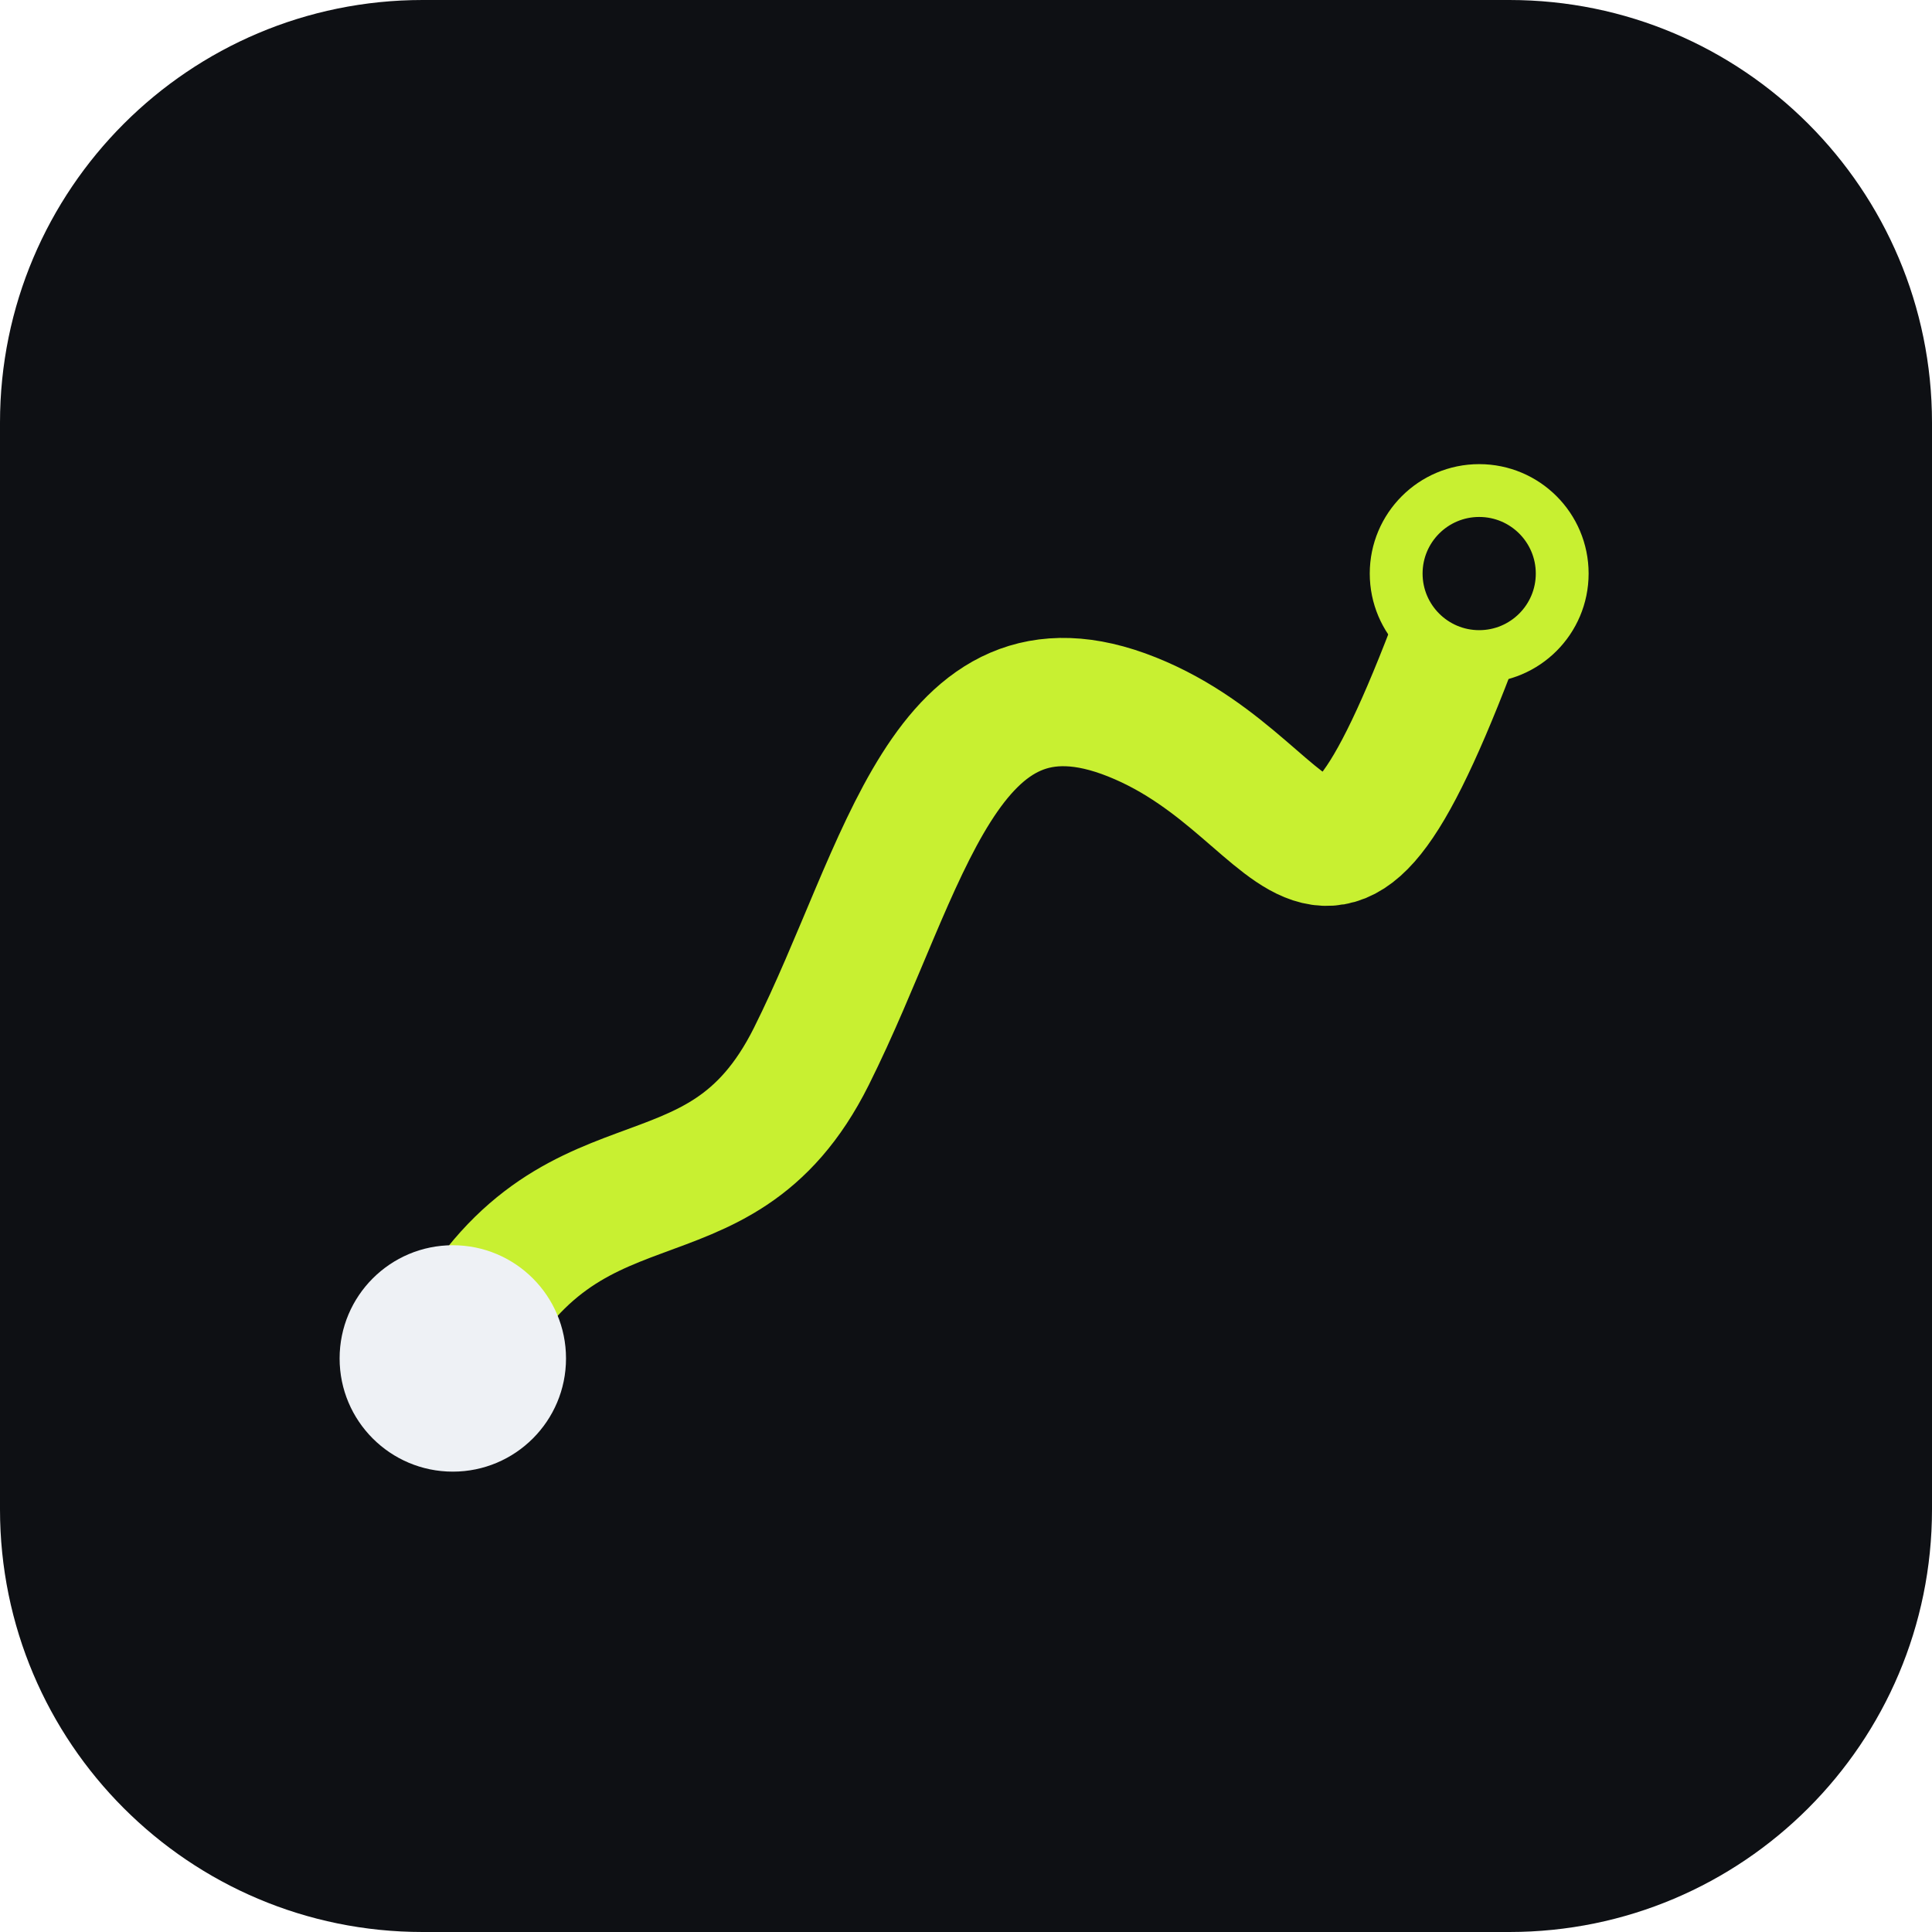
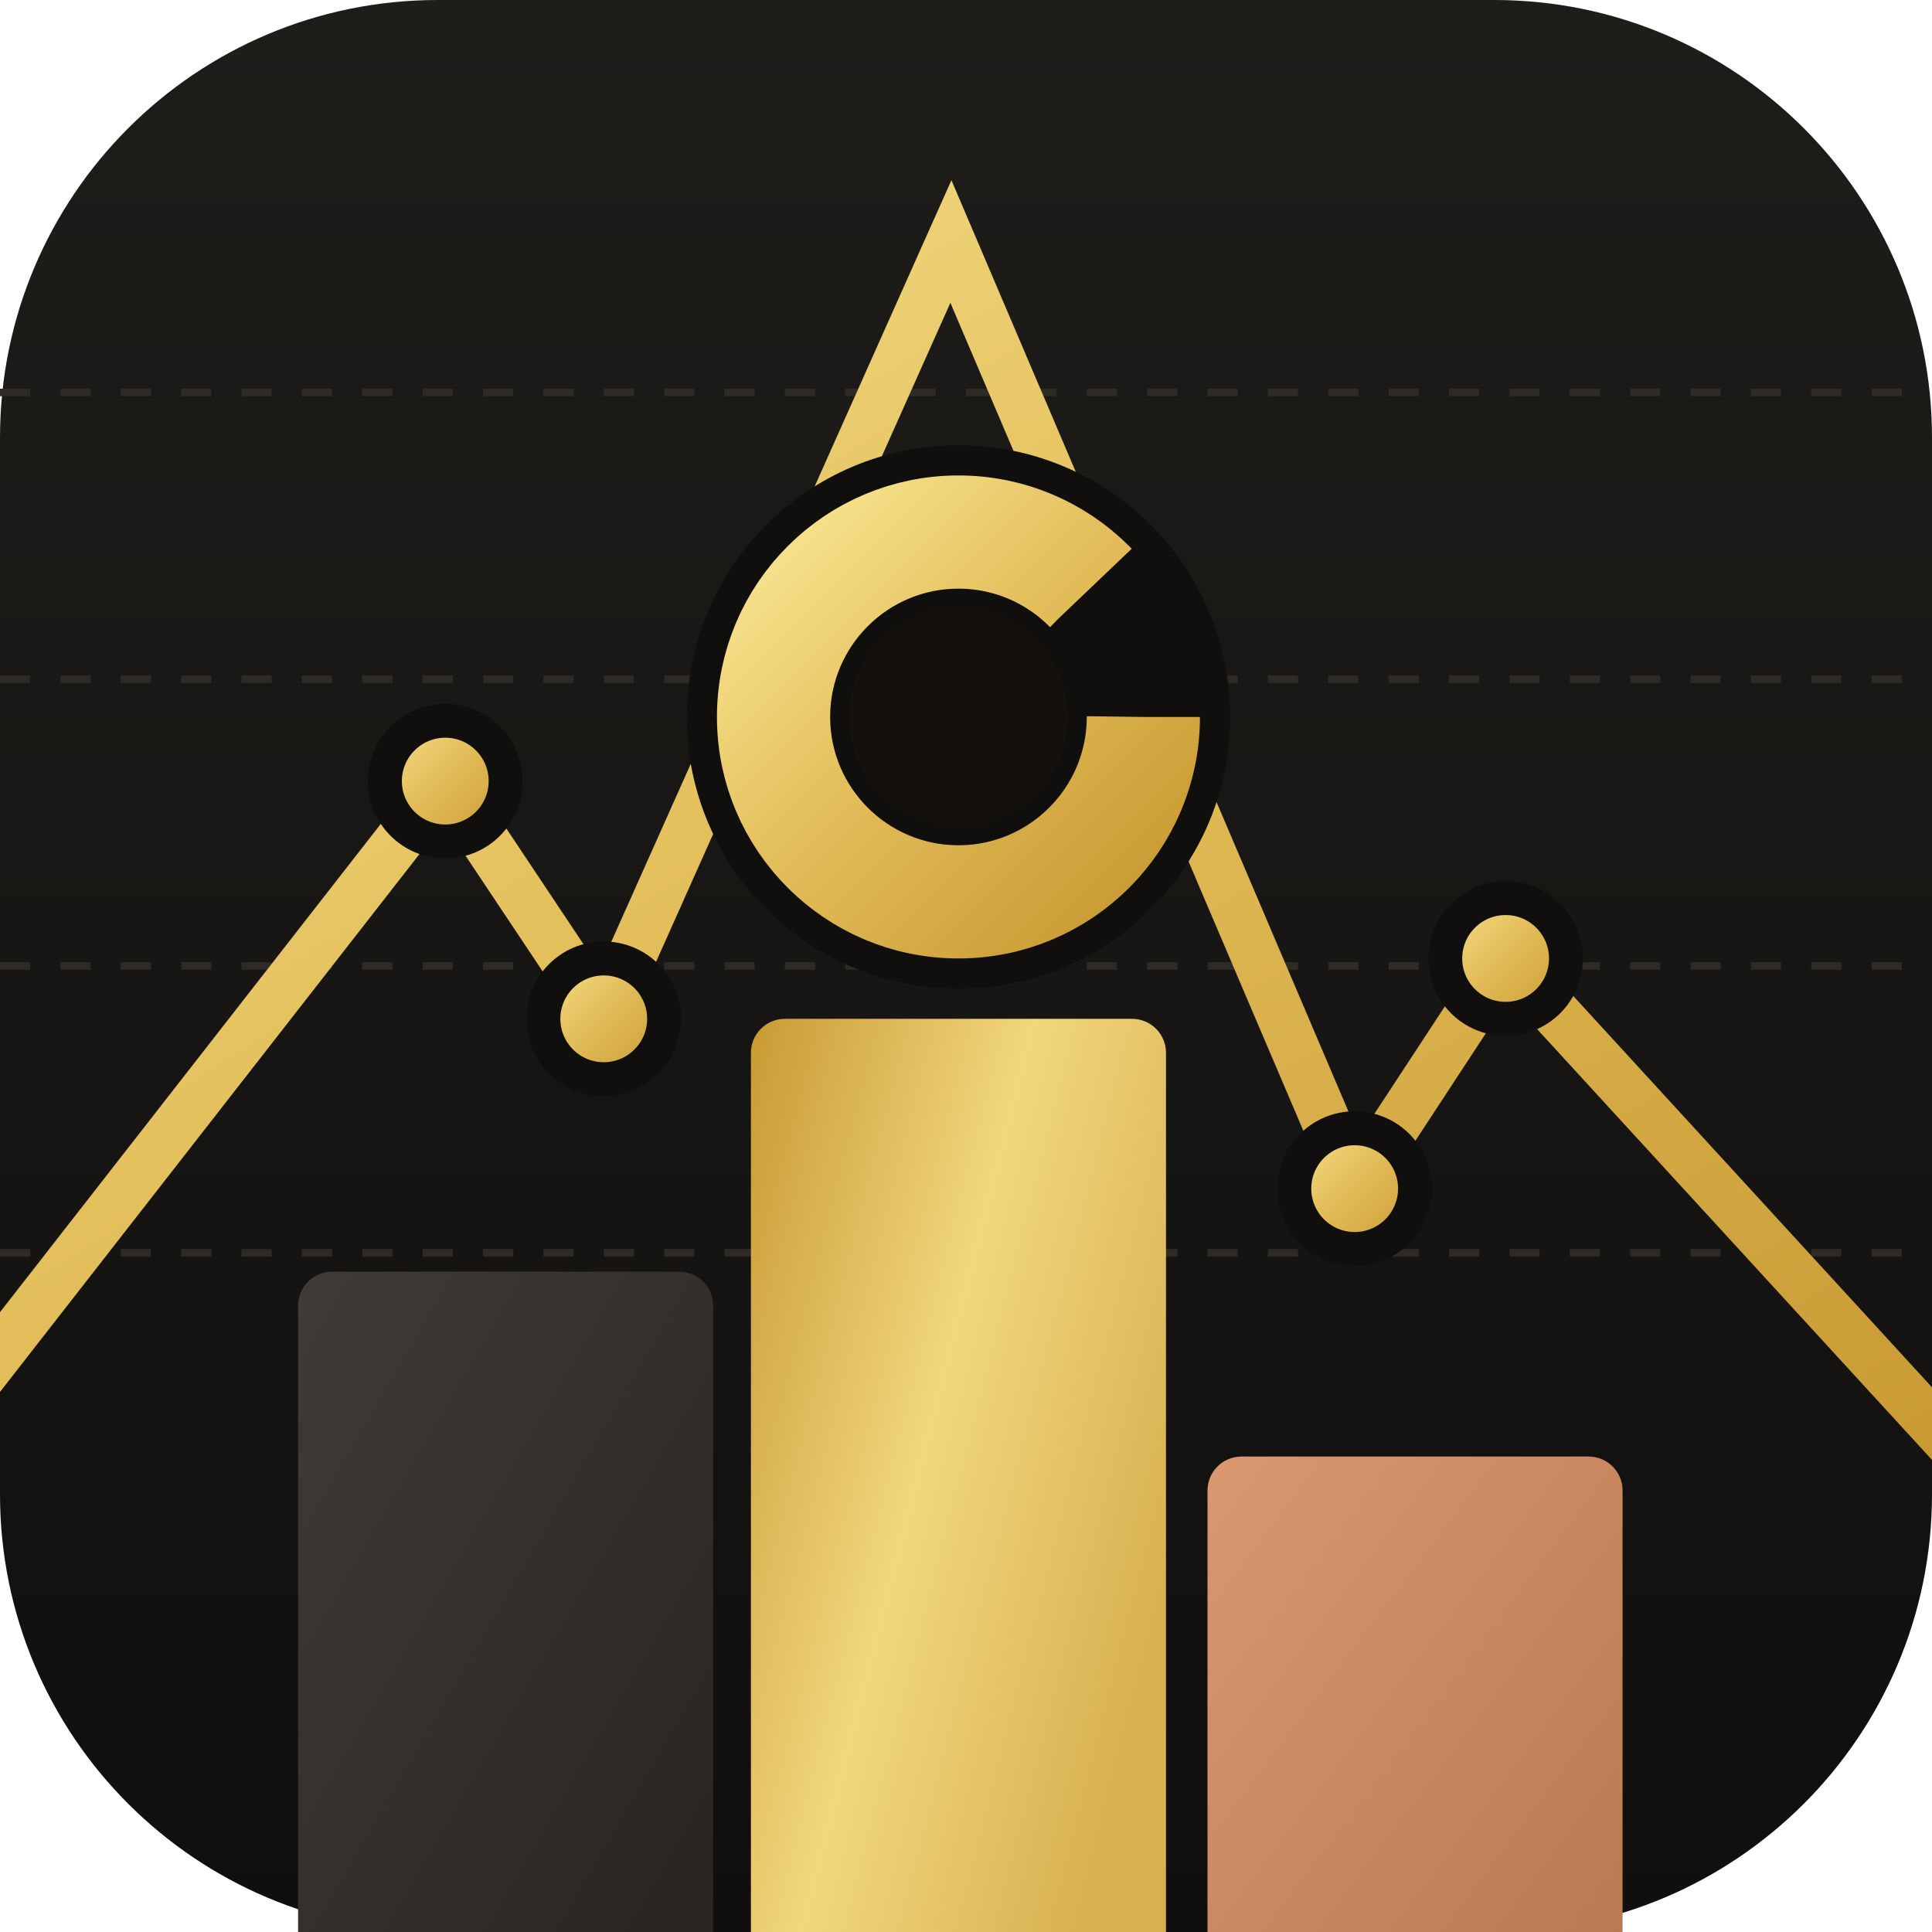
- <svg xmlns="http://www.w3.org/2000/svg" viewBox="0 0 512 512">
-   <rect width="512" height="512" rx="112" fill="#0e1014" />
-   <path d="M120 360 C 150 300, 190 330, 215 280 S 250 170, 300 190 S 350 270, 392 152" fill="none" stroke="#c8f031" stroke-width="34" stroke-linecap="round" stroke-linejoin="round" />
-   <circle cx="120" cy="360" r="30" fill="#eef1f5" />
-   <circle cx="392" cy="152" r="22" fill="#0e1014" stroke="#c8f031" stroke-width="14" />
+ <svg xmlns="http://www.w3.org/2000/svg" viewBox="0 0 512 512" role="img" aria-label="GOATout">
+   <defs>
+     <linearGradient id="fond" x1="0" y1="0" x2="0" y2="1">
+       <stop offset="0" stop-color="#1f1d1a" />
+       <stop offset="1" stop-color="#100f0e" />
+     </linearGradient>
+     <linearGradient id="or" x1="0" y1="0" x2="1" y2="1">
+       <stop offset="0" stop-color="#f7e48f" />
+       <stop offset="0.45" stop-color="#e3be5a" />
+       <stop offset="1" stop-color="#c99a34" />
+     </linearGradient>
+     <linearGradient id="orBarre" x1="0" y1="0" x2="1" y2="0.6">
+       <stop offset="0" stop-color="#c99a34" />
+       <stop offset="0.5" stop-color="#f1d77d" />
+       <stop offset="1" stop-color="#d8b050" />
+     </linearGradient>
+     <linearGradient id="bronze" x1="0" y1="0" x2="1" y2="1">
+       <stop offset="0" stop-color="#d99870" />
+       <stop offset="1" stop-color="#b9774f" />
+     </linearGradient>
+     <linearGradient id="sombre" x1="0" y1="0" x2="1" y2="1">
+       <stop offset="0" stop-color="#413b37" />
+       <stop offset="1" stop-color="#27231f" />
+     </linearGradient>
+   </defs>
+   <rect width="512" height="512" rx="116" fill="url(#fond)" />
+   <g stroke="#2e2a25" stroke-width="2" stroke-dasharray="8 8">
+     <path d="M0 104H512M0 180H512M0 256H512M0 332H512" />
+   </g>
+   <rect x="79" y="337" width="110" height="190" rx="9" fill="url(#sombre)" />
+   <rect x="199" y="270" width="110" height="260" rx="9" fill="url(#orBarre)" />
+   <rect x="320" y="386" width="110" height="146" rx="9" fill="url(#bronze)" />
+   <path d="M-6 366L118 207L160 270L252 64L359 315L399 254L520 386" fill="none" stroke="url(#or)" stroke-width="13" stroke-linejoin="miter" stroke-linecap="butt" />
+   <g fill="url(#or)" stroke="#100f0e" stroke-width="9">
+     <circle cx="118" cy="207" r="16" />
+     <circle cx="160" cy="270" r="16" />
+     <circle cx="359" cy="315" r="16" />
+     <circle cx="399" cy="254" r="16" />
+   </g>
+   <g transform="translate(254 190)">
+     <circle r="72" fill="#100f0e" />
+     <circle r="29" fill="#14110d" />
+     <circle r="49" fill="none" stroke="url(#or)" stroke-width="30" stroke-dasharray="270 400" stroke-linecap="butt" />
+     <path d="M4 0H64" stroke="url(#or)" stroke-width="26" stroke-linecap="butt" />
+   </g>
</svg>
